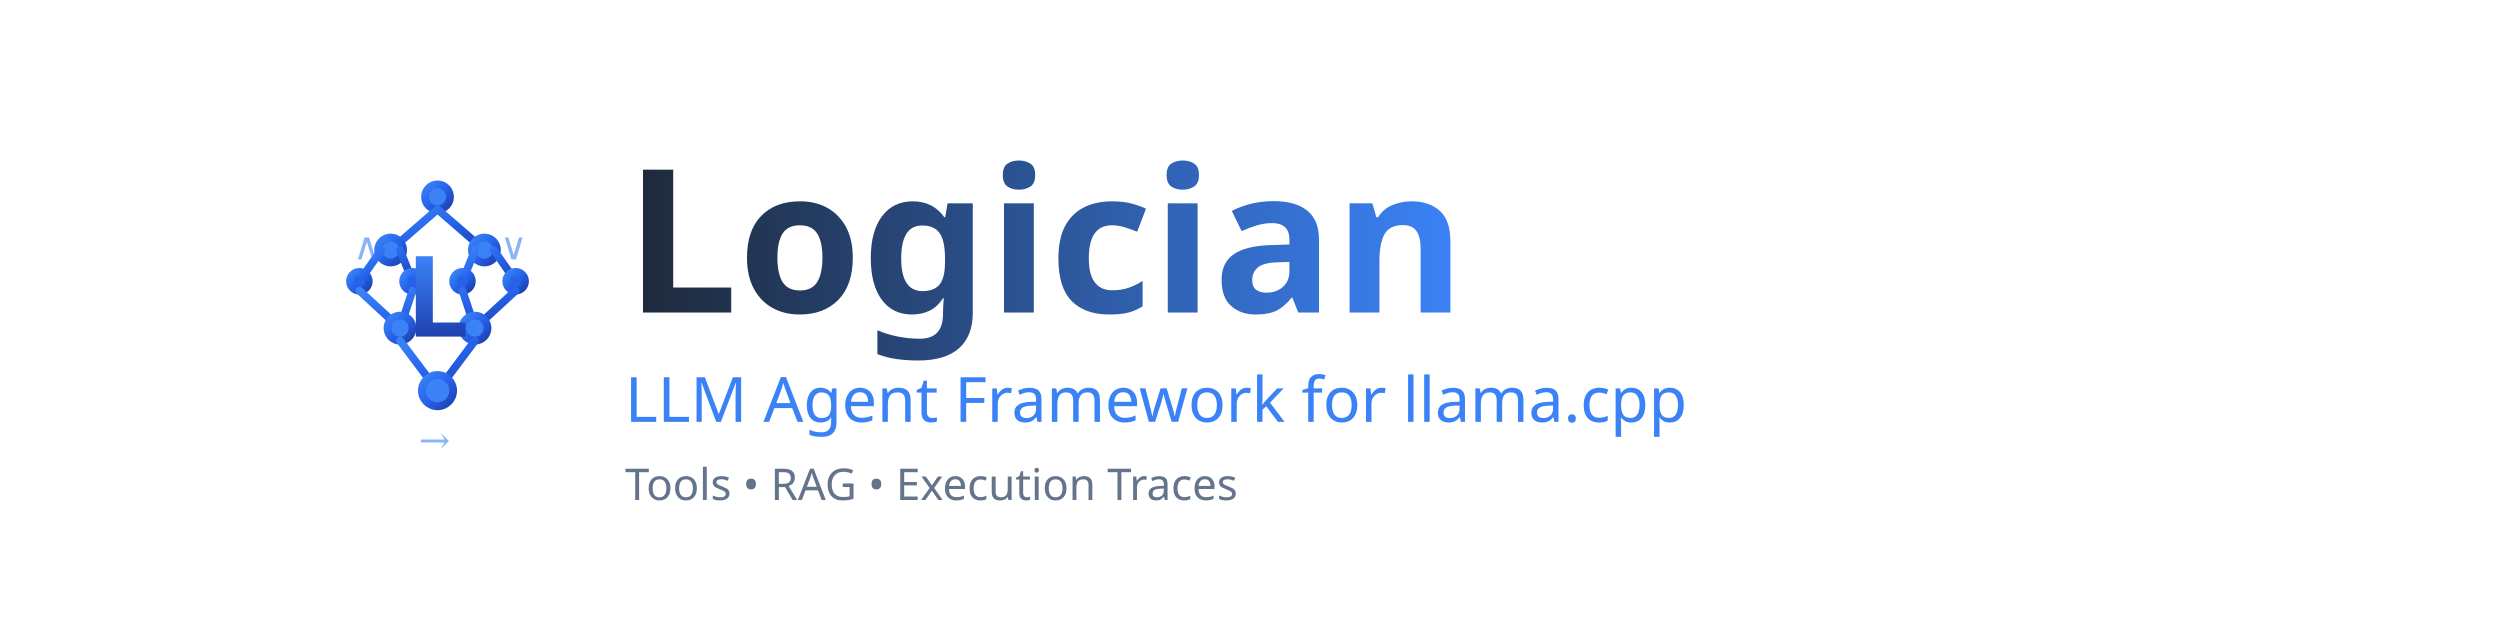
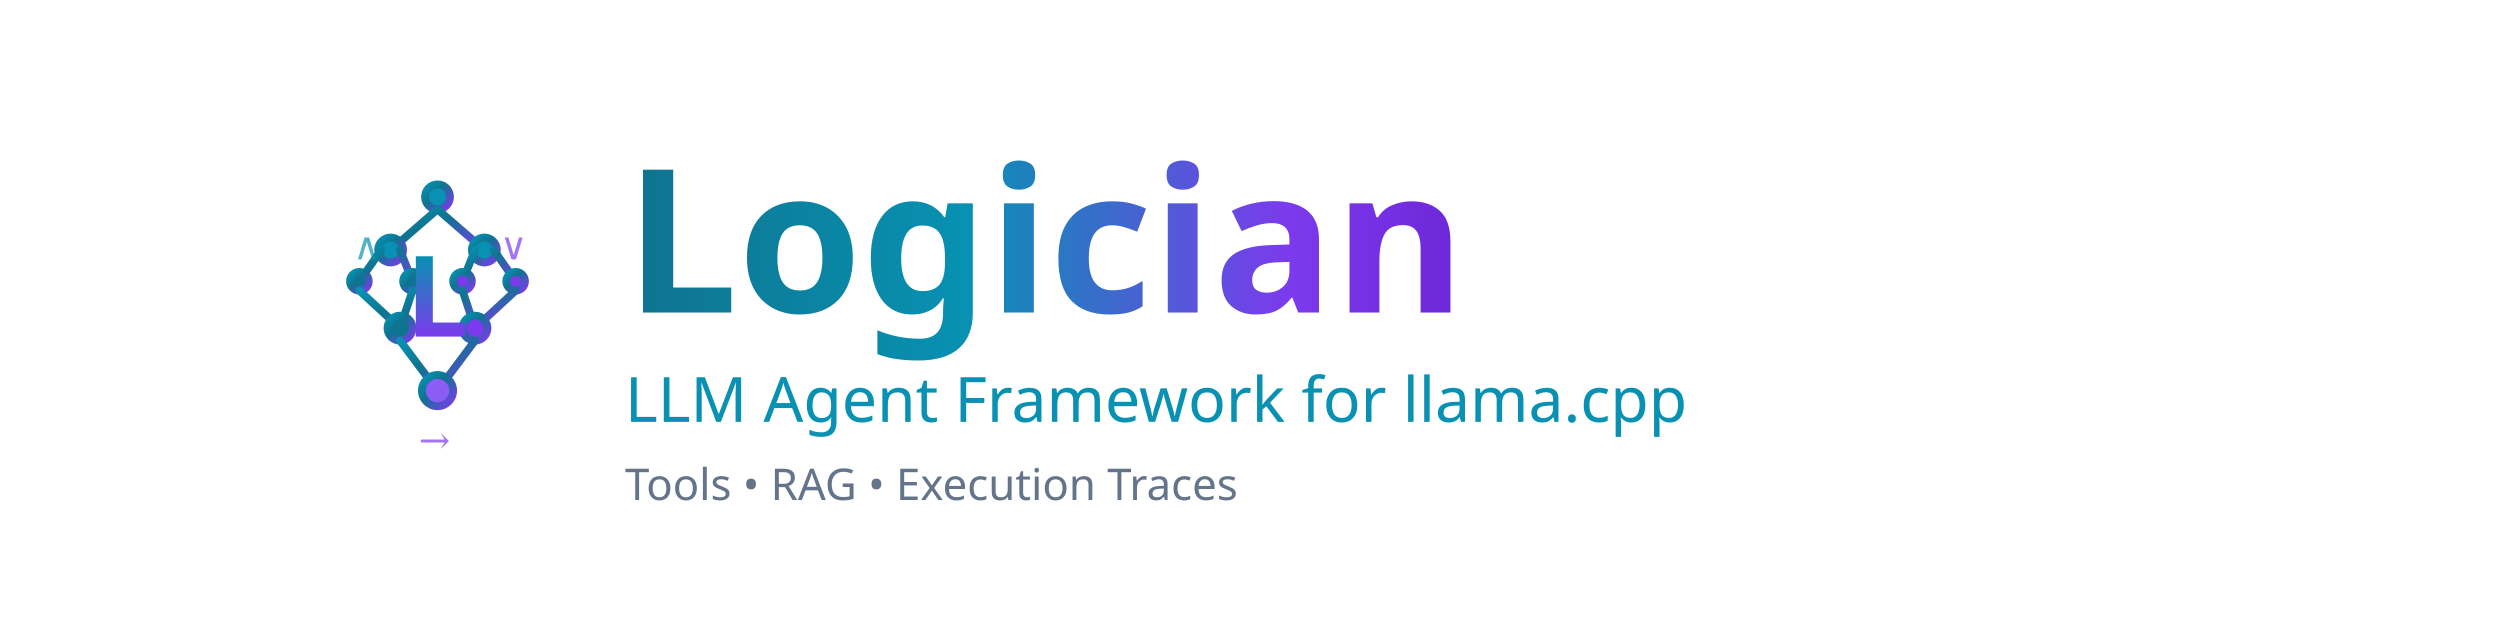
<svg xmlns="http://www.w3.org/2000/svg" width="800" height="200" viewBox="0 0 800 200">
  <g transform="translate(80, 0)">
    <g stroke="url(#pathGradientLight)" stroke-width="2.5" fill="none" stroke-linecap="round">
      <path d="M 60 30 L 60 60" />
-       <circle cx="60" cy="63" r="4" fill="#3b82f6" />
+       <circle cx="60" cy="63" r="4" fill="#0891b2" />
      <path d="M 60 67 L 45 80 M 60 67 L 75 80" />
-       <circle cx="45" cy="80" r="4" fill="#3b82f6" />
-       <circle cx="75" cy="80" r="4" fill="#3b82f6" />
+       <circle cx="45" cy="80" r="4" fill="#0891b2" />
+       <circle cx="75" cy="80" r="4" fill="#0891b2" />
      <path d="M 42 80 L 35 90 M 48 80 L 52 90" />
      <path d="M 72 80 L 68 90 M 78 80 L 85 90" />
-       <circle cx="35" cy="90" r="3" fill="#2563eb" />
-       <circle cx="52" cy="90" r="3" fill="#2563eb" />
-       <circle cx="68" cy="90" r="3" fill="#2563eb" />
-       <circle cx="85" cy="90" r="3" fill="#2563eb" />
+       <circle cx="35" cy="90" r="3" fill="#0e7490" />
+       <circle cx="52" cy="90" r="3" fill="#0e7490" />
+       <circle cx="68" cy="90" r="3" fill="#7c3aed" />
+       <circle cx="85" cy="90" r="3" fill="#7c3aed" />
      <path d="M 35 93 L 48 105 M 52 93 L 48 105 M 68 93 L 72 105 M 85 93 L 72 105" />
-       <circle cx="48" cy="105" r="4" fill="#3b82f6" />
-       <circle cx="72" cy="105" r="4" fill="#3b82f6" />
+       <circle cx="48" cy="105" r="4" fill="#0e7490" />
+       <circle cx="72" cy="105" r="4" fill="#7c3aed" />
      <path d="M 48 109 L 60 125 M 72 109 L 60 125" />
-       <circle cx="60" cy="125" r="5" fill="#3b82f6" />
+       <circle cx="60" cy="125" r="5" fill="#8b5cf6" />
      <path d="M 60 130 L 60 150" />
    </g>
    <text x="60" y="95" font-size="36" font-weight="bold" font-family="system-ui, sans-serif" fill="url(#textGradientLight)" text-anchor="middle" dominant-baseline="middle">L</text>
-     <g fill="#3b82f6" opacity="0.6" font-family="serif" font-size="12">
+     <g fill="#0891b2" opacity="0.7" font-family="serif" font-size="12">
      <text x="33" y="83">∧</text>
-       <text x="80" y="83">∨</text>
-       <text x="54" y="145">→</text>
+       <text x="80" y="83" fill="#7c3aed">∨</text>
+       <text x="54" y="145" fill="#7c3aed">→</text>
    </g>
  </g>
  <g transform="translate(200, 100)">
    <text x="0" y="0" font-size="64" font-weight="bold" font-family="system-ui, sans-serif" fill="url(#titleGradientLight)">Logician</text>
-     <text x="0" y="35" font-size="20" font-family="system-ui, sans-serif" fill="#3b82f6" font-weight="500">LLM Agent Framework for llama.cpp</text>
+     <text x="0" y="35" font-size="20" font-family="system-ui, sans-serif" fill="#0891b2" font-weight="500">LLM Agent Framework for llama.cpp</text>
    <text x="0" y="60" font-size="14" font-family="system-ui, sans-serif" fill="#64748b">Tools • RAG • Execution Traces</text>
  </g>
  <defs>
    <linearGradient id="pathGradientLight" x1="0%" y1="0%" x2="100%" y2="100%">
-       <stop offset="0%" stop-color="#3b82f6" />
-       <stop offset="50%" stop-color="#2563eb" />
-       <stop offset="100%" stop-color="#1e40af" />
+       <stop offset="0%" stop-color="#0891b2" />
+       <stop offset="40%" stop-color="#0e7490" />
+       <stop offset="100%" stop-color="#7c3aed" />
    </linearGradient>
    <linearGradient id="textGradientLight" x1="0%" y1="0%" x2="0%" y2="100%">
-       <stop offset="0%" stop-color="#3b82f6" />
-       <stop offset="100%" stop-color="#1e40af" />
+       <stop offset="0%" stop-color="#0891b2" />
+       <stop offset="100%" stop-color="#7c3aed" />
    </linearGradient>
    <linearGradient id="titleGradientLight" x1="0%" y1="0%" x2="100%" y2="0%">
-       <stop offset="0%" stop-color="#1e293b" />
-       <stop offset="100%" stop-color="#3b82f6" />
+       <stop offset="0%" stop-color="#0e7490" />
+       <stop offset="40%" stop-color="#0891b2" />
+       <stop offset="80%" stop-color="#7c3aed" />
+       <stop offset="100%" stop-color="#6d28d9" />
    </linearGradient>
  </defs>
</svg>
